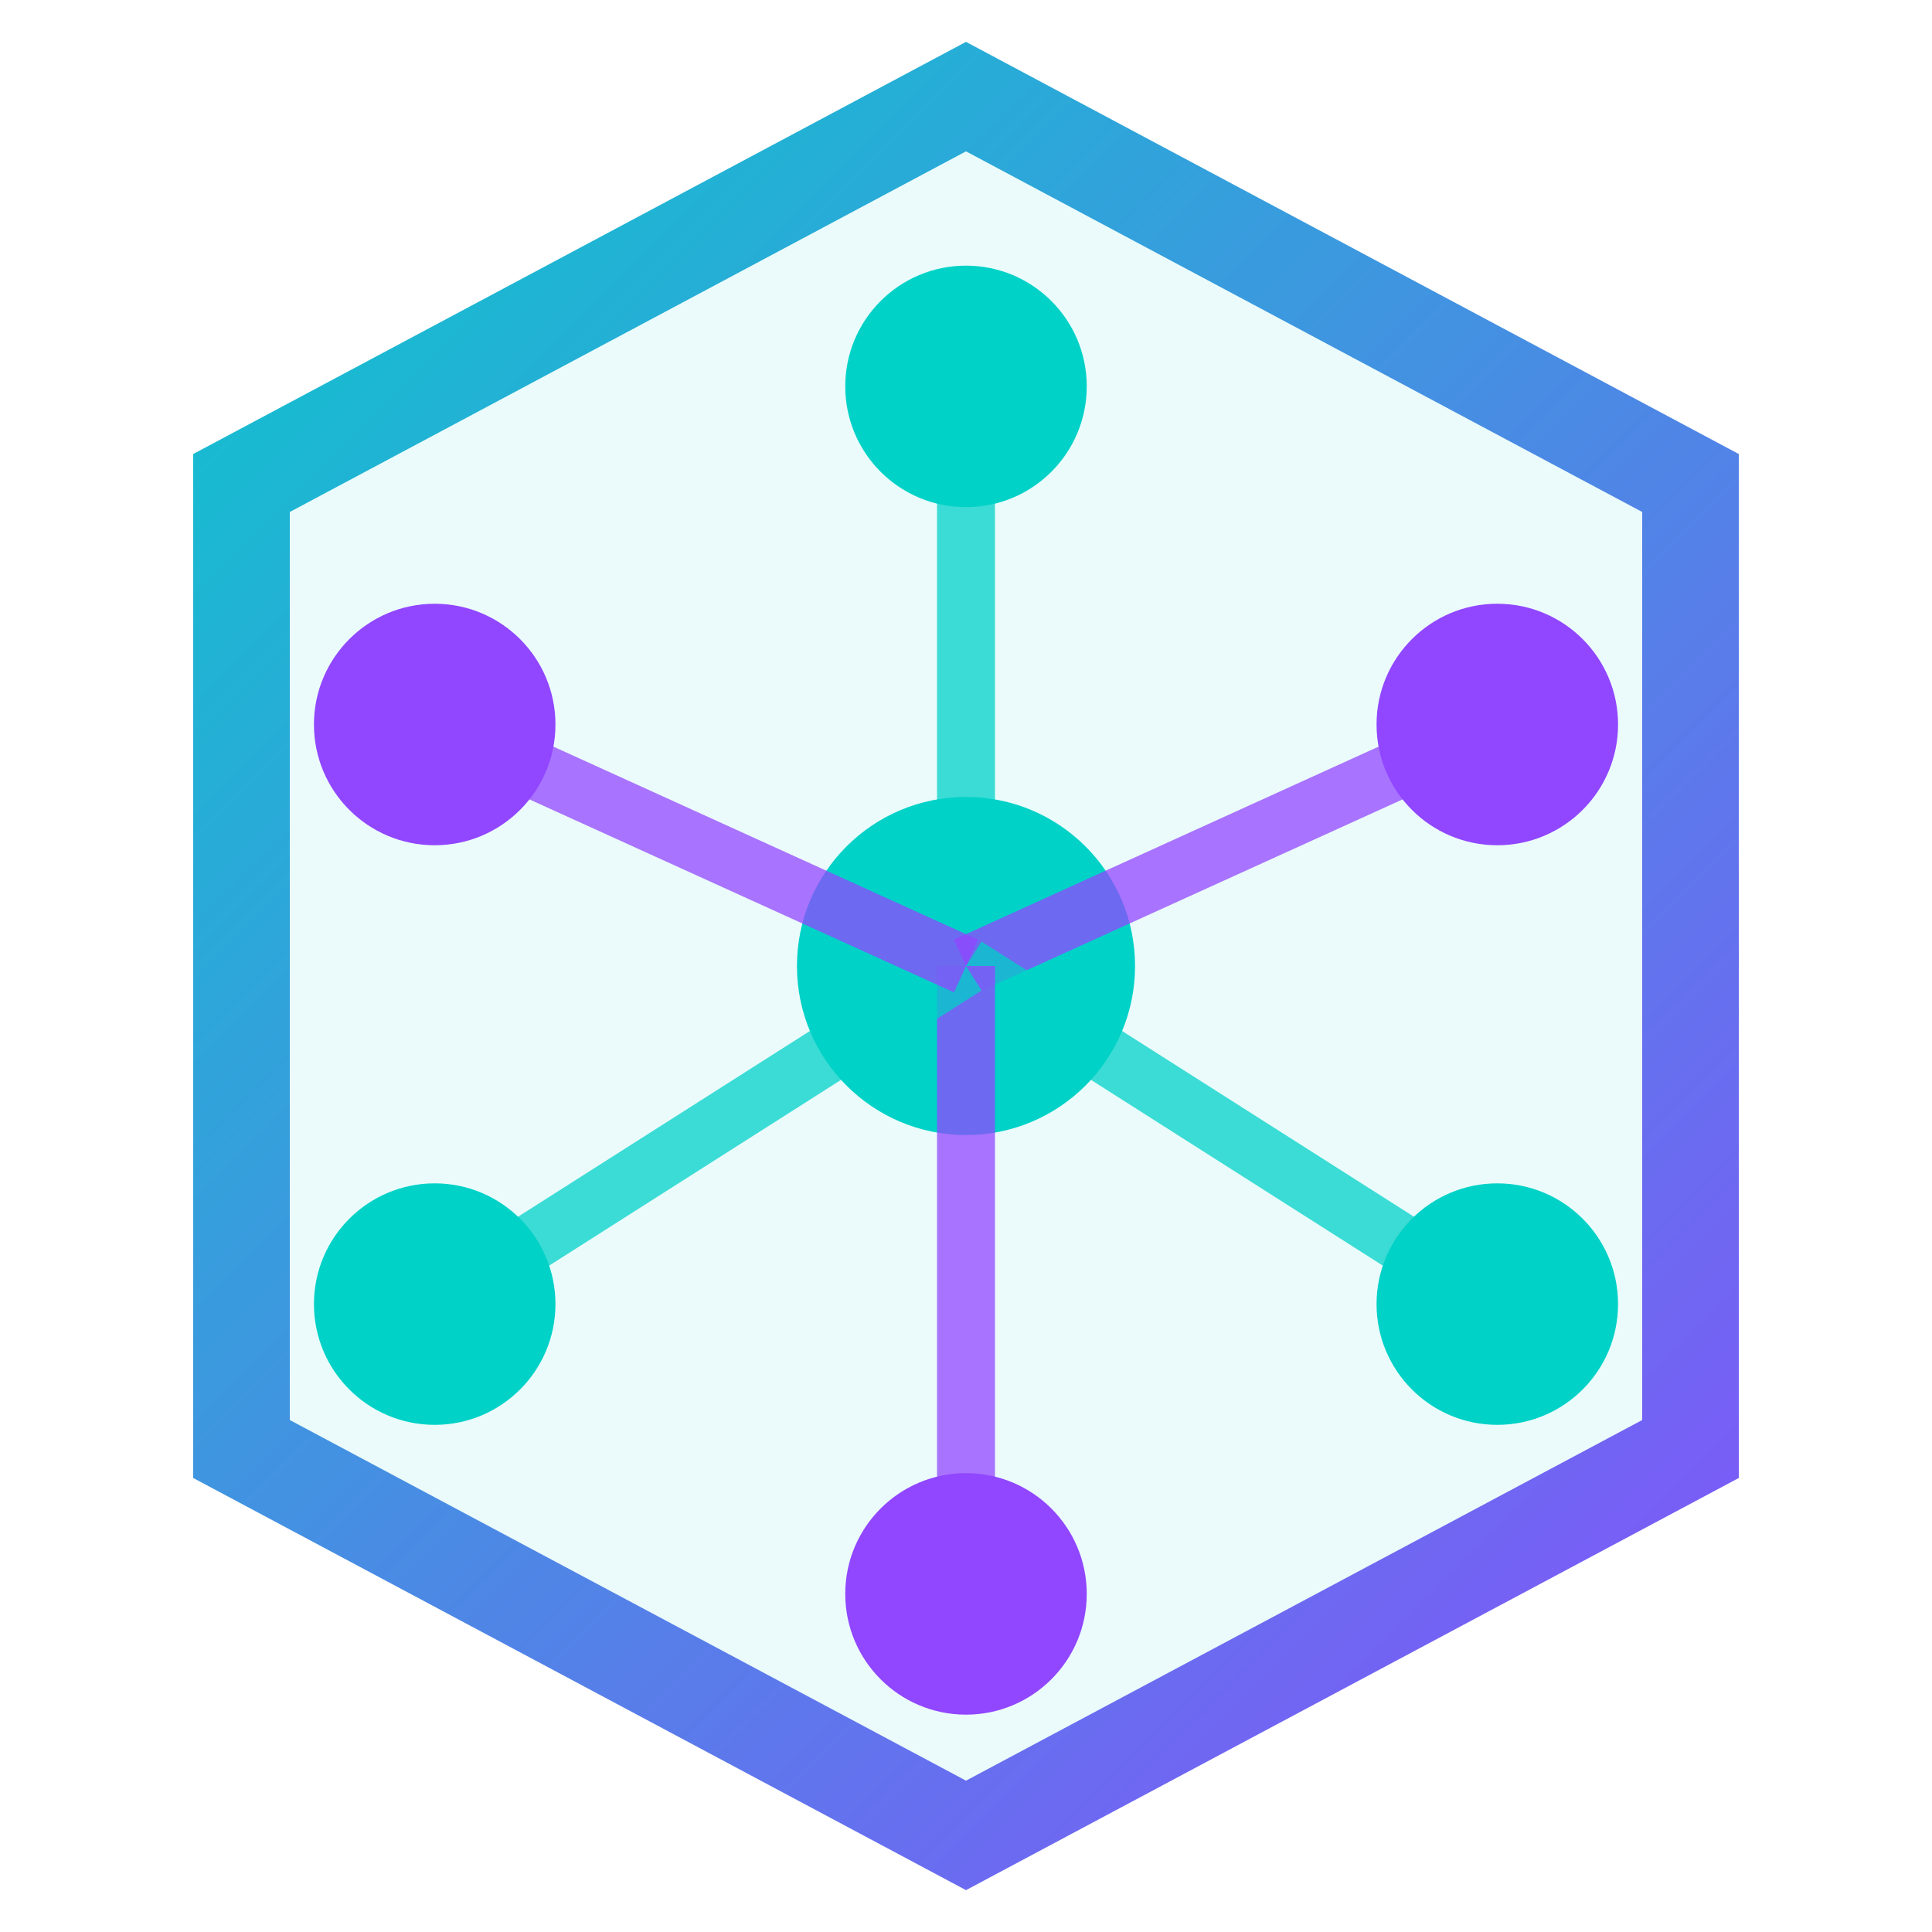
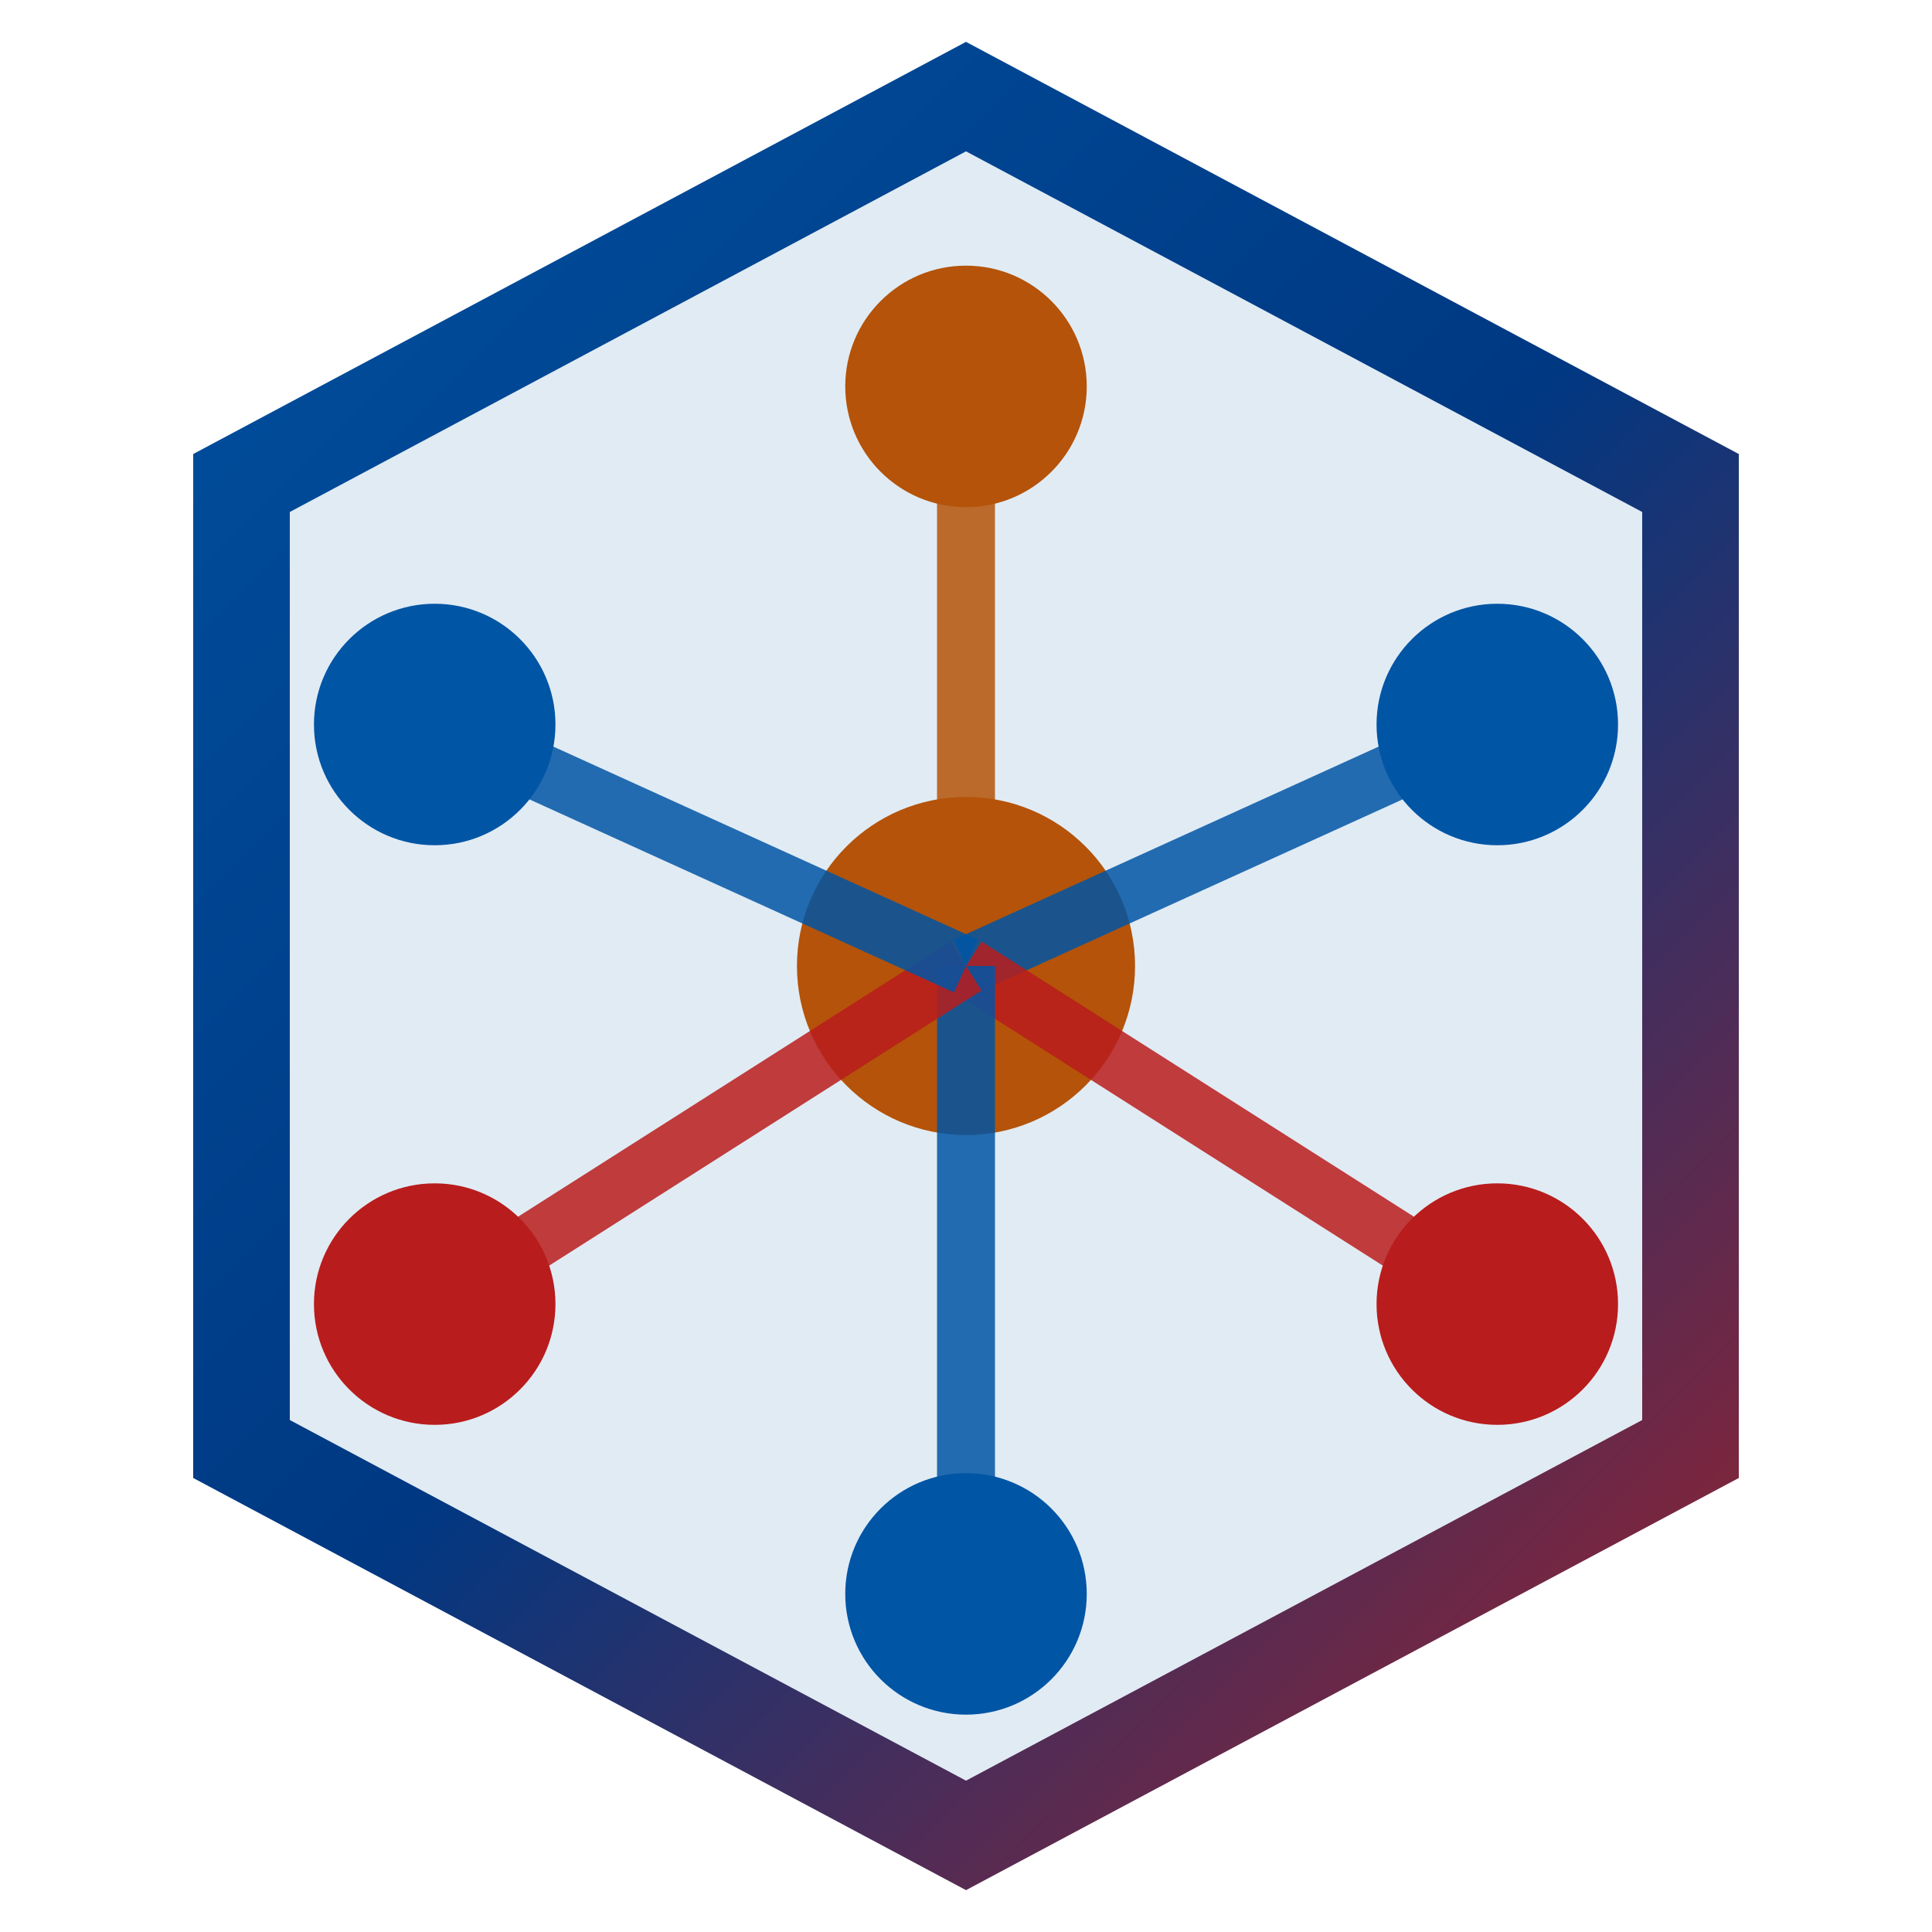
<svg xmlns="http://www.w3.org/2000/svg" width="40" height="40" viewBox="0 0 40 40" fill="none">
-   <polygon points="20,2 35,10 35,30 20,38 5,30 5,10" stroke="url(#hexGradFavicon)" stroke-width="2" fill="rgba(0,210,200,0.08)" />
-   <circle cx="20" cy="8" r="2.5" fill="#00D2C8" />
-   <circle cx="31" cy="15" r="2.5" fill="#9146FF" />
-   <circle cx="31" cy="27" r="2.5" fill="#00D2C8" />
-   <circle cx="20" cy="33" r="2.5" fill="#9146FF" />
-   <circle cx="9" cy="27" r="2.5" fill="#00D2C8" />
-   <circle cx="9" cy="15" r="2.5" fill="#9146FF" />
-   <circle cx="20" cy="20" r="3.5" fill="#00D2C8" />
-   <line x1="20" y1="20" x2="20" y2="8" stroke="#00D2C8" stroke-width="1.2" opacity="0.75" />
-   <line x1="20" y1="20" x2="31" y2="15" stroke="#9146FF" stroke-width="1.2" opacity="0.75" />
-   <line x1="20" y1="20" x2="31" y2="27" stroke="#00D2C8" stroke-width="1.2" opacity="0.75" />
-   <line x1="20" y1="20" x2="20" y2="33" stroke="#9146FF" stroke-width="1.2" opacity="0.75" />
-   <line x1="20" y1="20" x2="9" y2="27" stroke="#00D2C8" stroke-width="1.2" opacity="0.75" />
-   <line x1="20" y1="20" x2="9" y2="15" stroke="#9146FF" stroke-width="1.2" opacity="0.75" />
+   <polygon points="20,2 35,10 35,30 20,38 5,30 5,10" stroke="url(#hexGradFavicon)" stroke-width="2" fill="rgba(0,85,165,0.12)" />
+   <circle cx="20" cy="8" r="2.5" fill="#B45309" />
+   <circle cx="31" cy="15" r="2.5" fill="#0055A5" />
+   <circle cx="31" cy="27" r="2.5" fill="#B91C1C" />
+   <circle cx="20" cy="33" r="2.5" fill="#0055A5" />
+   <circle cx="9" cy="27" r="2.5" fill="#B91C1C" />
+   <circle cx="9" cy="15" r="2.5" fill="#0055A5" />
+   <circle cx="20" cy="20" r="3.5" fill="#B45309" />
+   <line x1="20" y1="20" x2="20" y2="8" stroke="#B45309" stroke-width="1.2" opacity="0.85" />
+   <line x1="20" y1="20" x2="31" y2="15" stroke="#0055A5" stroke-width="1.2" opacity="0.85" />
+   <line x1="20" y1="20" x2="31" y2="27" stroke="#B91C1C" stroke-width="1.2" opacity="0.85" />
+   <line x1="20" y1="20" x2="20" y2="33" stroke="#0055A5" stroke-width="1.2" opacity="0.85" />
+   <line x1="20" y1="20" x2="9" y2="27" stroke="#B91C1C" stroke-width="1.2" opacity="0.85" />
+   <line x1="20" y1="20" x2="9" y2="15" stroke="#0055A5" stroke-width="1.2" opacity="0.85" />
  <defs>
    <linearGradient id="hexGradFavicon" x1="0" y1="0" x2="40" y2="40" gradientUnits="userSpaceOnUse">
-       <stop stop-color="#00D2C8" />
-       <stop offset="1" stop-color="#9146FF" />
+       <stop stop-color="#0055A5" />
+       <stop offset="0.5" stop-color="#003882" />
+       <stop offset="1" stop-color="#B91C1C" />
    </linearGradient>
  </defs>
</svg>
